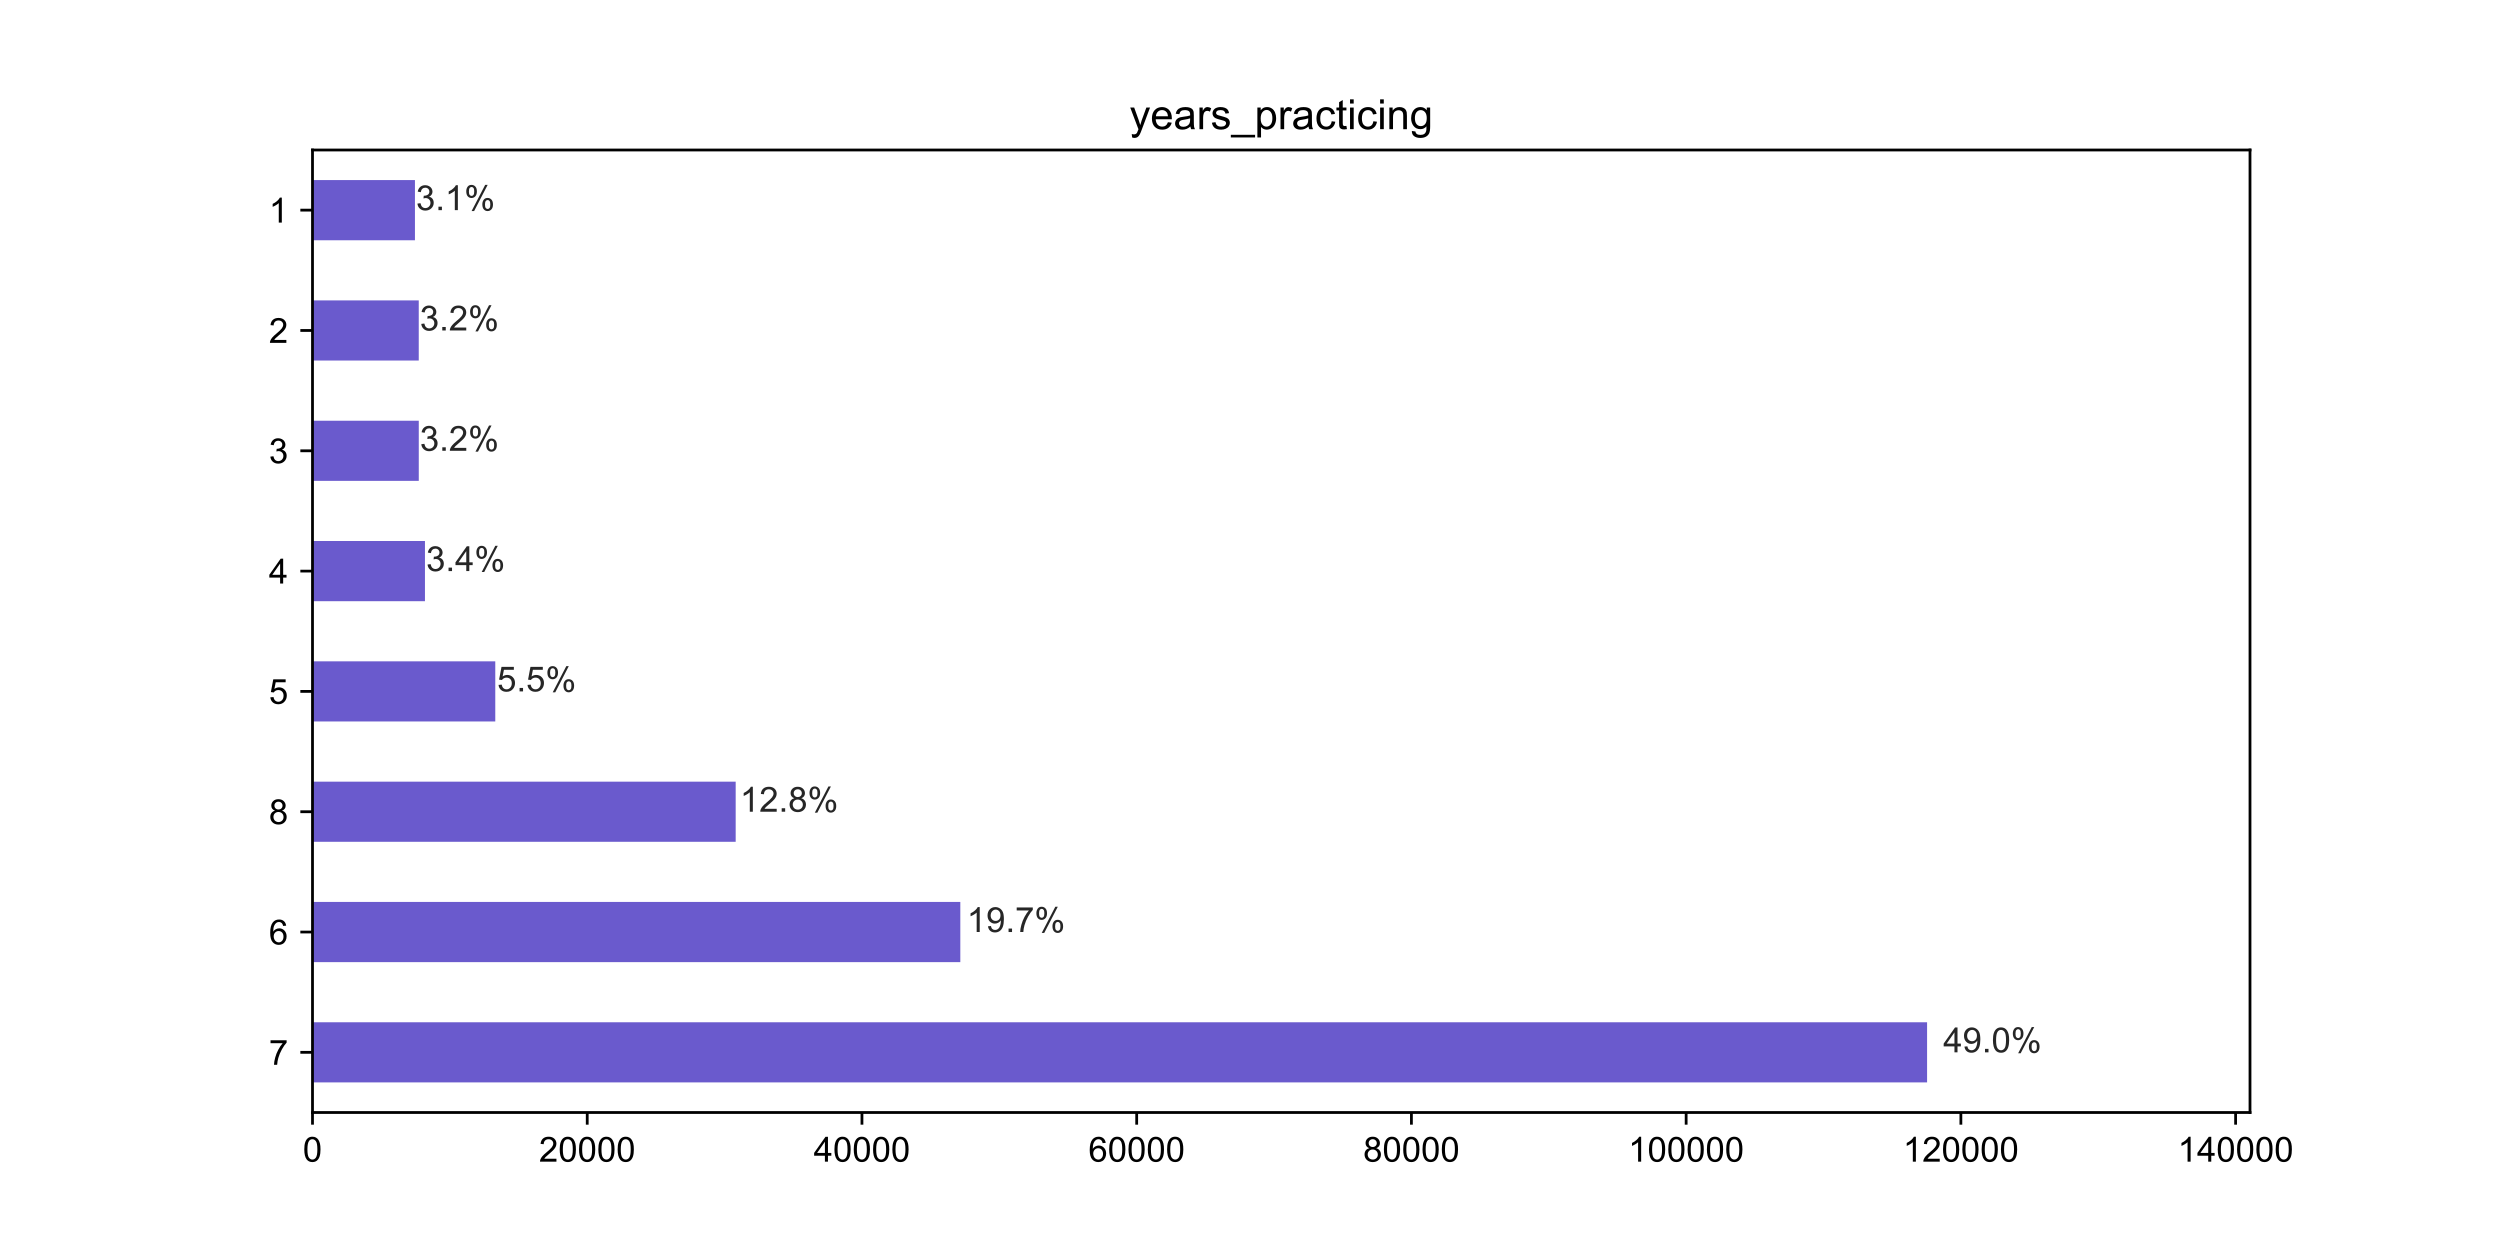
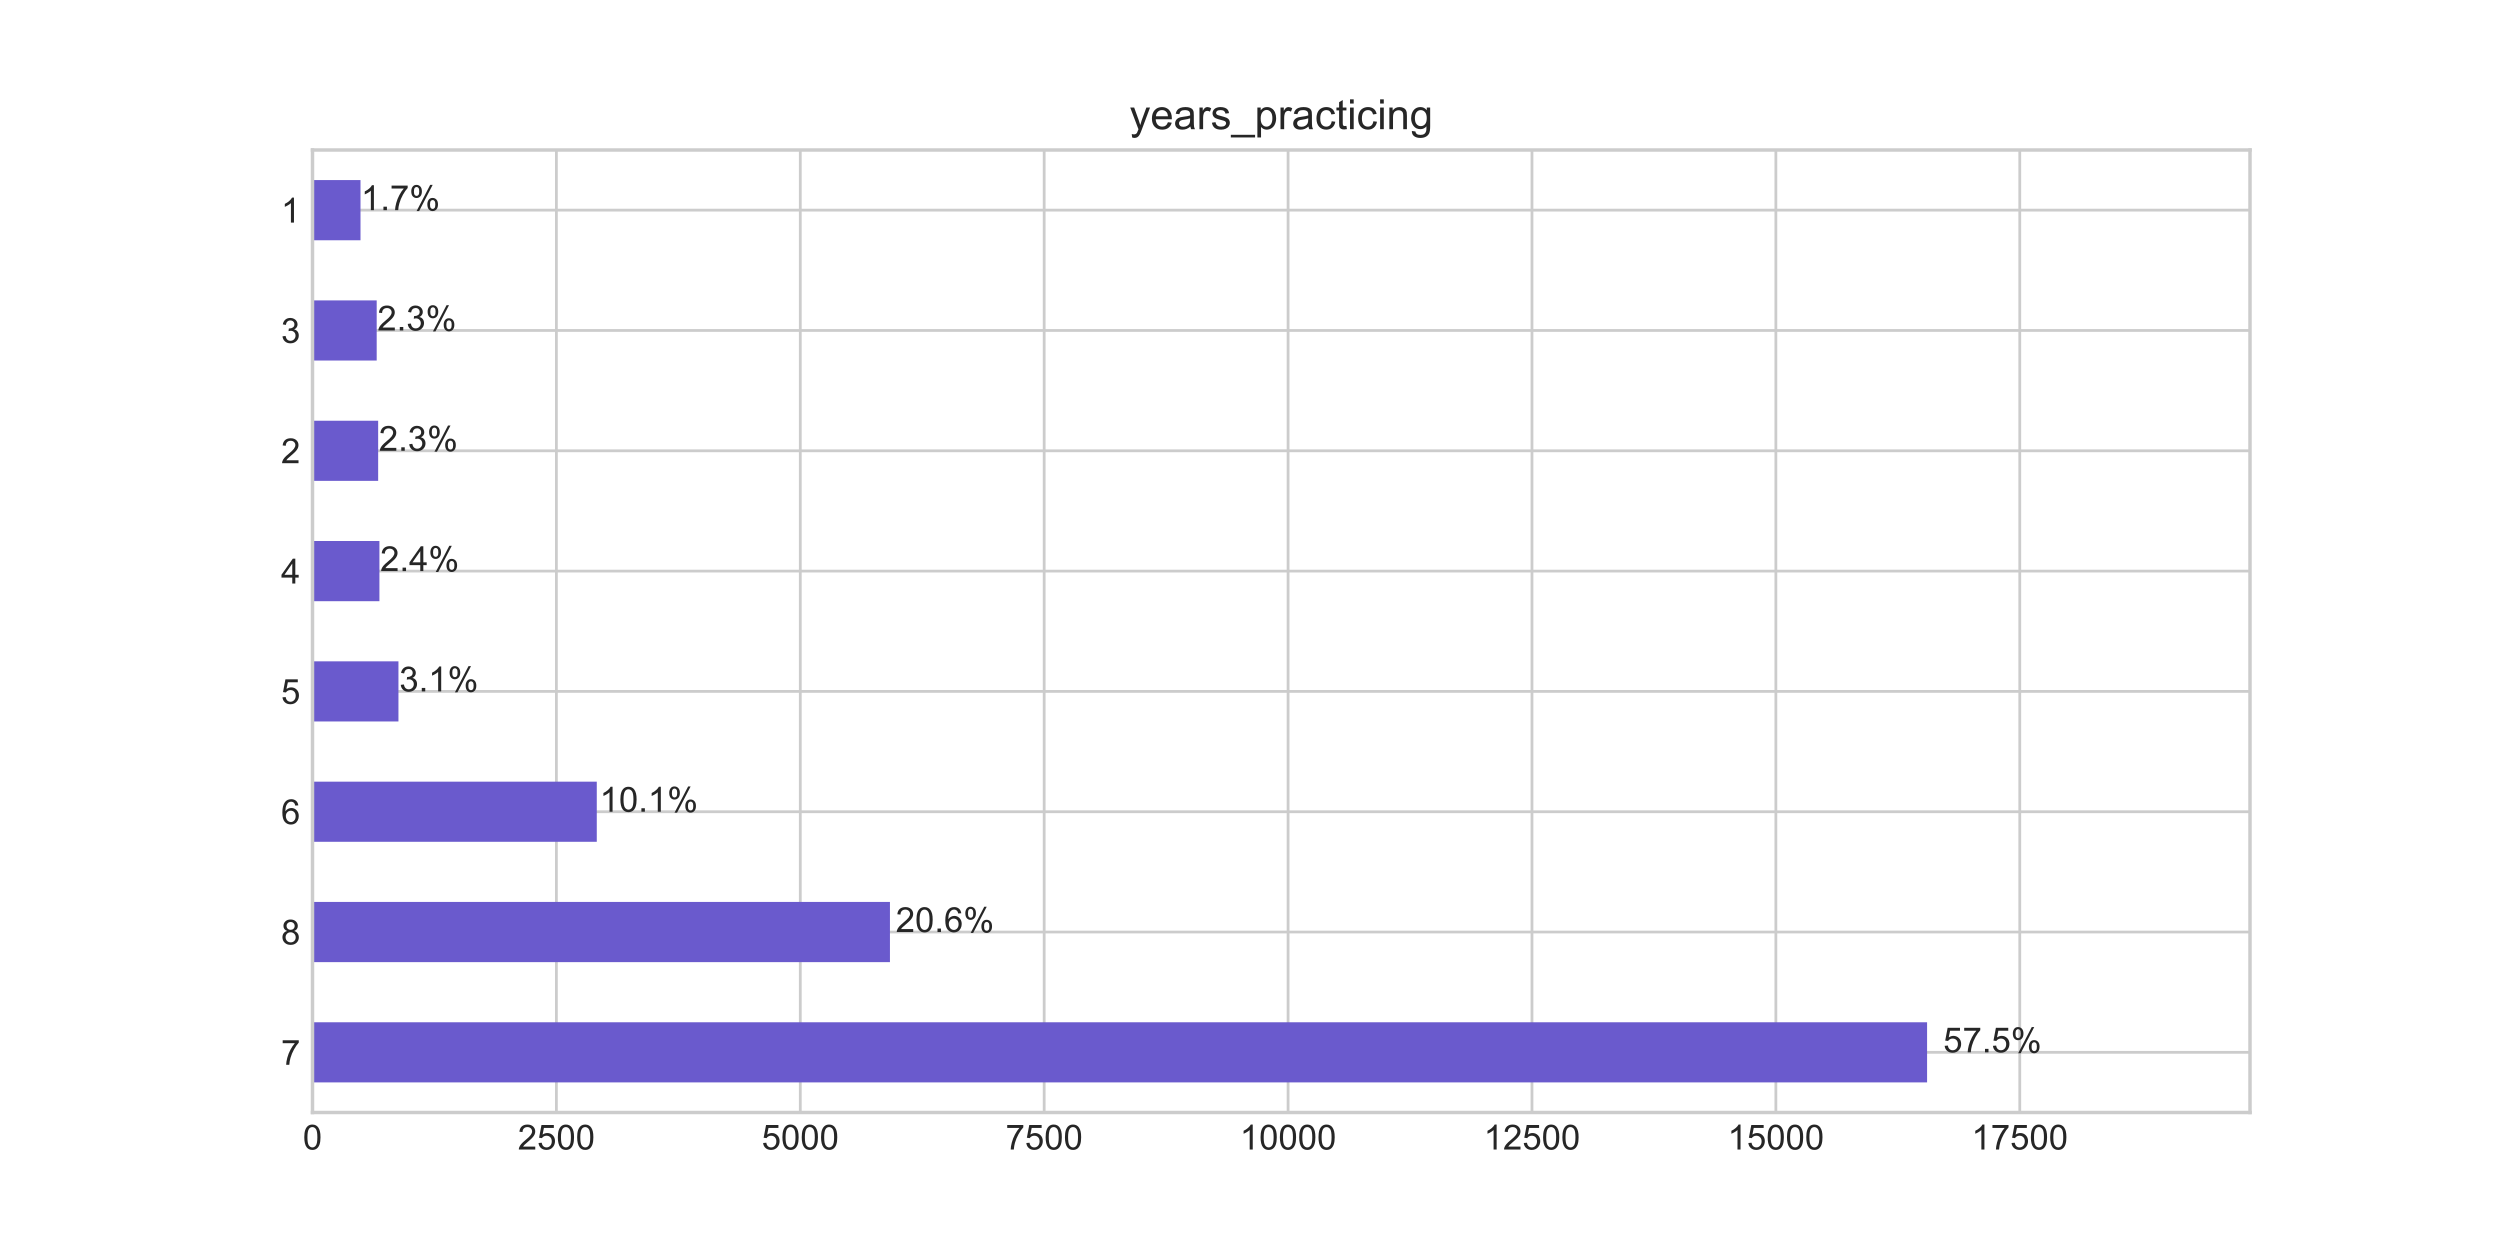
<svg xmlns="http://www.w3.org/2000/svg" xmlns:xlink="http://www.w3.org/1999/xlink" height="360pt" version="1.1" viewBox="0 0 720 360" width="720pt">
  <defs>
    <style type="text/css">
- *{stroke-linecap:butt;stroke-linejoin:round;}
+ *{stroke-linecap:butt;stroke-linejoin:round;white-space:pre;}
  </style>
  </defs>
  <g id="figure_1">
    <g id="patch_1">
      <path d="M 0 360  L 720 360  L 720 0  L 0 0  z " style="fill:#ffffff;" />
    </g>
    <g id="axes_1">
      <g id="patch_2">
        <path d="M 90 320.4  L 648 320.4  L 648 43.2  L 90 43.2  z " style="fill:#ffffff;" />
      </g>
-       <g id="patch_3">
-         <path clip-path="url(#p63079d15e0)" d="M 90 311.738  L 555 311.738  L 555 294.413  L 90 294.413  z " style="fill:#6a5acd;" />
-       </g>
-       <g id="patch_4">
-         <path clip-path="url(#p63079d15e0)" d="M 90 277.087  L 276.57 277.087  L 276.57 259.762  L 90 259.762  z " style="fill:#6a5acd;" />
-       </g>
-       <g id="patch_5">
-         <path clip-path="url(#p63079d15e0)" d="M 90 242.438  L 211.876 242.438  L 211.876 225.113  L 90 225.113  z " style="fill:#6a5acd;" />
-       </g>
-       <g id="patch_6">
-         <path clip-path="url(#p63079d15e0)" d="M 90 207.787  L 142.64 207.787  L 142.64 190.463  L 90 190.463  z " style="fill:#6a5acd;" />
-       </g>
-       <g id="patch_7">
-         <path clip-path="url(#p63079d15e0)" d="M 90 173.137  L 122.389 173.137  L 122.389 155.812  L 90 155.812  z " style="fill:#6a5acd;" />
-       </g>
-       <g id="patch_8">
-         <path clip-path="url(#p63079d15e0)" d="M 90 138.488  L 120.608 138.488  L 120.608 121.162  L 90 121.162  z " style="fill:#6a5acd;" />
-       </g>
-       <g id="patch_9">
-         <path clip-path="url(#p63079d15e0)" d="M 90 103.838  L 120.6 103.838  L 120.6 86.513  L 90 86.513  z " style="fill:#6a5acd;" />
-       </g>
-       <g id="patch_10">
-         <path clip-path="url(#p63079d15e0)" d="M 90 69.188  L 119.505 69.188  L 119.505 51.862  L 90 51.862  z " style="fill:#6a5acd;" />
-       </g>
      <g id="matplotlib.axis_1">
        <g id="xtick_1">
          <g id="line2d_1">
-             <defs>
-               <path d="M 0 0  L 0 3.5  " id="m024ef5f70c" style="stroke:#000000;stroke-width:0.8;" />
-             </defs>
-             <g>
-               <use style="stroke:#000000;stroke-width:0.8;" x="90" xlink:href="#m024ef5f70c" y="320.4" />
-             </g>
-           </g>
+             <path clip-path="url(#pb4fe0cba98)" d="M 90 320.4  L 90 43.2  " style="fill:none;stroke:#cccccc;stroke-linecap:round;stroke-width:0.8;" />
+           </g>
+           <g id="line2d_2" />
          <g id="text_1">
            <defs>
              <path d="M 4.156 35.297  Q 4.156 48 6.766 55.734  Q 9.375 63.484 14.516 67.672  Q 19.672 71.875 27.484 71.875  Q 33.25 71.875 37.594 69.547  Q 41.938 67.234 44.766 62.859  Q 47.609 58.5 49.219 52.219  Q 50.828 45.953 50.828 35.297  Q 50.828 22.703 48.234 14.969  Q 45.656 7.234 40.5 3  Q 35.359 -1.219 27.484 -1.219  Q 17.141 -1.219 11.234 6.203  Q 4.156 15.141 4.156 35.297  z M 13.188 35.297  Q 13.188 17.672 17.312 11.828  Q 21.438 6 27.484 6  Q 33.547 6 37.672 11.859  Q 41.797 17.719 41.797 35.297  Q 41.797 52.984 37.672 58.781  Q 33.547 64.594 27.391 64.594  Q 21.344 64.594 17.719 59.469  Q 13.188 52.938 13.188 35.297  z " id="ArialMT-48" />
            </defs>
-             <g transform="translate(87.21953 334.5578)scale(0.1 -0.1)">
+             <g style="fill:#262626;" transform="translate(87.21953 331.0578)scale(0.1 -0.1)">
              <use xlink:href="#ArialMT-48" />
            </g>
          </g>
        </g>
        <g id="xtick_2">
-           <g id="line2d_2">
-             <g>
-               <use style="stroke:#000000;stroke-width:0.8;" x="169.122" xlink:href="#m024ef5f70c" y="320.4" />
-             </g>
-           </g>
+           <g id="line2d_3">
+             <path clip-path="url(#pb4fe0cba98)" d="M 160.242 320.4  L 160.242 43.2  " style="fill:none;stroke:#cccccc;stroke-linecap:round;stroke-width:0.8;" />
+           </g>
+           <g id="line2d_4" />
          <g id="text_2">
            <defs>
              <path d="M 50.344 8.453  L 50.344 0  L 3.031 0  Q 2.938 3.172 4.047 6.109  Q 5.859 10.938 9.828 15.625  Q 13.812 20.312 21.344 26.469  Q 33.016 36.031 37.109 41.625  Q 41.219 47.219 41.219 52.203  Q 41.219 57.422 37.469 61  Q 33.734 64.594 27.734 64.594  Q 21.391 64.594 17.578 60.781  Q 13.766 56.984 13.719 50.25  L 4.688 51.172  Q 5.609 61.281 11.656 66.578  Q 17.719 71.875 27.938 71.875  Q 38.234 71.875 44.234 66.156  Q 50.25 60.453 50.25 52  Q 50.25 47.703 48.484 43.547  Q 46.734 39.406 42.656 34.812  Q 38.578 30.219 29.109 22.219  Q 21.188 15.578 18.938 13.203  Q 16.703 10.844 15.234 8.453  z " id="ArialMT-50" />
-             </defs>
-             <g transform="translate(155.2197 334.5578)scale(0.1 -0.1)">
+               <path d="M 4.156 18.75  L 13.375 19.531  Q 14.406 12.797 18.141 9.391  Q 21.875 6 27.156 6  Q 33.5 6 37.891 10.781  Q 42.281 15.578 42.281 23.484  Q 42.281 31 38.062 35.344  Q 33.844 39.703 27 39.703  Q 22.75 39.703 19.328 37.766  Q 15.922 35.844 13.969 32.766  L 5.719 33.844  L 12.641 70.609  L 48.25 70.609  L 48.25 62.203  L 19.672 62.203  L 15.828 42.969  Q 22.266 47.469 29.344 47.469  Q 38.719 47.469 45.156 40.969  Q 51.609 34.469 51.609 24.266  Q 51.609 14.547 45.953 7.469  Q 39.062 -1.219 27.156 -1.219  Q 17.391 -1.219 11.203 4.25  Q 5.031 9.719 4.156 18.75  z " id="ArialMT-53" />
+             </defs>
+             <g style="fill:#262626;" transform="translate(149.1198 331.0578)scale(0.1 -0.1)">
              <use xlink:href="#ArialMT-50" />
+               <use x="55.615" xlink:href="#ArialMT-53" />
+               <use x="111.23" xlink:href="#ArialMT-48" />
+               <use x="166.846" xlink:href="#ArialMT-48" />
+             </g>
+           </g>
+         </g>
+         <g id="xtick_3">
+           <g id="line2d_5">
+             <path clip-path="url(#pb4fe0cba98)" d="M 230.483 320.4  L 230.483 43.2  " style="fill:none;stroke:#cccccc;stroke-linecap:round;stroke-width:0.8;" />
+           </g>
+           <g id="line2d_6" />
+           <g id="text_3">
+             <g style="fill:#262626;" transform="translate(219.3615 331.0578)scale(0.1 -0.1)">
+               <use xlink:href="#ArialMT-53" />
              <use x="55.615" xlink:href="#ArialMT-48" />
              <use x="111.23" xlink:href="#ArialMT-48" />
              <use x="166.846" xlink:href="#ArialMT-48" />
+             </g>
+           </g>
+         </g>
+         <g id="xtick_4">
+           <g id="line2d_7">
+             <path clip-path="url(#pb4fe0cba98)" d="M 300.725 320.4  L 300.725 43.2  " style="fill:none;stroke:#cccccc;stroke-linecap:round;stroke-width:0.8;" />
+           </g>
+           <g id="line2d_8" />
+           <g id="text_4">
+             <defs>
+               <path d="M 4.734 62.203  L 4.734 70.656  L 51.078 70.656  L 51.078 63.812  Q 44.234 56.547 37.516 44.484  Q 30.812 32.422 27.156 19.672  Q 24.516 10.688 23.781 0  L 14.75 0  Q 14.891 8.453 18.062 20.406  Q 21.234 32.375 27.172 43.484  Q 33.109 54.594 39.797 62.203  z " id="ArialMT-55" />
+             </defs>
+             <g style="fill:#262626;" transform="translate(289.6032 331.0578)scale(0.1 -0.1)">
+               <use xlink:href="#ArialMT-55" />
+               <use x="55.615" xlink:href="#ArialMT-53" />
+               <use x="111.23" xlink:href="#ArialMT-48" />
+               <use x="166.846" xlink:href="#ArialMT-48" />
+             </g>
+           </g>
+         </g>
+         <g id="xtick_5">
+           <g id="line2d_9">
+             <path clip-path="url(#pb4fe0cba98)" d="M 370.967 320.4  L 370.967 43.2  " style="fill:none;stroke:#cccccc;stroke-linecap:round;stroke-width:0.8;" />
+           </g>
+           <g id="line2d_10" />
+           <g id="text_5">
+             <defs>
+               <path d="M 37.25 0  L 28.469 0  L 28.469 56  Q 25.297 52.984 20.141 49.953  Q 14.984 46.922 10.891 45.406  L 10.891 53.906  Q 18.266 57.375 23.781 62.297  Q 29.297 67.234 31.594 71.875  L 37.25 71.875  z " id="ArialMT-49" />
+             </defs>
+             <g style="fill:#262626;" transform="translate(357.0644 331.0578)scale(0.1 -0.1)">
+               <use xlink:href="#ArialMT-49" />
+               <use x="55.615" xlink:href="#ArialMT-48" />
+               <use x="111.23" xlink:href="#ArialMT-48" />
+               <use x="166.846" xlink:href="#ArialMT-48" />
              <use x="222.461" xlink:href="#ArialMT-48" />
            </g>
          </g>
        </g>
-         <g id="xtick_3">
-           <g id="line2d_3">
-             <g>
-               <use style="stroke:#000000;stroke-width:0.8;" x="248.244" xlink:href="#m024ef5f70c" y="320.4" />
-             </g>
-           </g>
-           <g id="text_3">
-             <defs>
-               <path d="M 32.328 0  L 32.328 17.141  L 1.266 17.141  L 1.266 25.203  L 33.938 71.578  L 41.109 71.578  L 41.109 25.203  L 50.781 25.203  L 50.781 17.141  L 41.109 17.141  L 41.109 0  z M 32.328 25.203  L 32.328 57.469  L 9.906 25.203  z " id="ArialMT-52" />
-             </defs>
-             <g transform="translate(234.3417 334.5578)scale(0.1 -0.1)">
-               <use xlink:href="#ArialMT-52" />
-               <use x="55.615" xlink:href="#ArialMT-48" />
-               <use x="111.23" xlink:href="#ArialMT-48" />
+         <g id="xtick_6">
+           <g id="line2d_11">
+             <path clip-path="url(#pb4fe0cba98)" d="M 441.208 320.4  L 441.208 43.2  " style="fill:none;stroke:#cccccc;stroke-linecap:round;stroke-width:0.8;" />
+           </g>
+           <g id="line2d_12" />
+           <g id="text_6">
+             <g style="fill:#262626;" transform="translate(427.3061 331.0578)scale(0.1 -0.1)">
+               <use xlink:href="#ArialMT-49" />
+               <use x="55.615" xlink:href="#ArialMT-50" />
+               <use x="111.23" xlink:href="#ArialMT-53" />
              <use x="166.846" xlink:href="#ArialMT-48" />
              <use x="222.461" xlink:href="#ArialMT-48" />
            </g>
          </g>
        </g>
-         <g id="xtick_4">
-           <g id="line2d_4">
-             <g>
-               <use style="stroke:#000000;stroke-width:0.8;" x="327.366" xlink:href="#m024ef5f70c" y="320.4" />
-             </g>
-           </g>
-           <g id="text_4">
-             <defs>
-               <path d="M 49.75 54.047  L 41.016 53.375  Q 39.844 58.547 37.703 60.891  Q 34.125 64.656 28.906 64.656  Q 24.703 64.656 21.531 62.312  Q 17.391 59.281 14.984 53.469  Q 12.594 47.656 12.5 36.922  Q 15.672 41.75 20.266 44.094  Q 24.859 46.438 29.891 46.438  Q 38.672 46.438 44.844 39.969  Q 51.031 33.5 51.031 23.25  Q 51.031 16.5 48.125 10.719  Q 45.219 4.938 40.141 1.859  Q 35.062 -1.219 28.609 -1.219  Q 17.625 -1.219 10.688 6.859  Q 3.766 14.938 3.766 33.5  Q 3.766 54.25 11.422 63.672  Q 18.109 71.875 29.438 71.875  Q 37.891 71.875 43.281 67.141  Q 48.688 62.406 49.75 54.047  z M 13.875 23.188  Q 13.875 18.656 15.797 14.5  Q 17.719 10.359 21.188 8.172  Q 24.656 6 28.469 6  Q 34.031 6 38.031 10.484  Q 42.047 14.984 42.047 22.703  Q 42.047 30.125 38.078 34.391  Q 34.125 38.672 28.125 38.672  Q 22.172 38.672 18.016 34.391  Q 13.875 30.125 13.875 23.188  z " id="ArialMT-54" />
-             </defs>
-             <g transform="translate(313.4637 334.5578)scale(0.1 -0.1)">
-               <use xlink:href="#ArialMT-54" />
-               <use x="55.615" xlink:href="#ArialMT-48" />
+         <g id="xtick_7">
+           <g id="line2d_13">
+             <path clip-path="url(#pb4fe0cba98)" d="M 511.45 320.4  L 511.45 43.2  " style="fill:none;stroke:#cccccc;stroke-linecap:round;stroke-width:0.8;" />
+           </g>
+           <g id="line2d_14" />
+           <g id="text_7">
+             <g style="fill:#262626;" transform="translate(497.5478 331.0578)scale(0.1 -0.1)">
+               <use xlink:href="#ArialMT-49" />
+               <use x="55.615" xlink:href="#ArialMT-53" />
              <use x="111.23" xlink:href="#ArialMT-48" />
              <use x="166.846" xlink:href="#ArialMT-48" />
              <use x="222.461" xlink:href="#ArialMT-48" />
            </g>
          </g>
        </g>
-         <g id="xtick_5">
-           <g id="line2d_5">
-             <g>
-               <use style="stroke:#000000;stroke-width:0.8;" x="406.488" xlink:href="#m024ef5f70c" y="320.4" />
-             </g>
-           </g>
-           <g id="text_5">
-             <defs>
-               <path d="M 17.672 38.812  Q 12.203 40.828 9.562 44.531  Q 6.938 48.25 6.938 53.422  Q 6.938 61.234 12.547 66.547  Q 18.172 71.875 27.484 71.875  Q 36.859 71.875 42.578 66.422  Q 48.297 60.984 48.297 53.172  Q 48.297 48.188 45.672 44.5  Q 43.062 40.828 37.75 38.812  Q 44.344 36.672 47.781 31.875  Q 51.219 27.094 51.219 20.453  Q 51.219 11.281 44.719 5.031  Q 38.234 -1.219 27.641 -1.219  Q 17.047 -1.219 10.547 5.047  Q 4.047 11.328 4.047 20.703  Q 4.047 27.688 7.594 32.391  Q 11.141 37.109 17.672 38.812  z M 15.922 53.719  Q 15.922 48.641 19.188 45.406  Q 22.469 42.188 27.688 42.188  Q 32.766 42.188 36.016 45.375  Q 39.266 48.578 39.266 53.219  Q 39.266 58.062 35.906 61.359  Q 32.562 64.656 27.594 64.656  Q 22.562 64.656 19.234 61.422  Q 15.922 58.203 15.922 53.719  z M 13.094 20.656  Q 13.094 16.891 14.875 13.375  Q 16.656 9.859 20.172 7.922  Q 23.688 6 27.734 6  Q 34.031 6 38.125 10.047  Q 42.234 14.109 42.234 20.359  Q 42.234 26.703 38.016 30.859  Q 33.797 35.016 27.438 35.016  Q 21.234 35.016 17.156 30.906  Q 13.094 26.812 13.094 20.656  z " id="ArialMT-56" />
-             </defs>
-             <g transform="translate(392.5857 334.5578)scale(0.1 -0.1)">
-               <use xlink:href="#ArialMT-56" />
-               <use x="55.615" xlink:href="#ArialMT-48" />
-               <use x="111.23" xlink:href="#ArialMT-48" />
+         <g id="xtick_8">
+           <g id="line2d_15">
+             <path clip-path="url(#pb4fe0cba98)" d="M 581.692 320.4  L 581.692 43.2  " style="fill:none;stroke:#cccccc;stroke-linecap:round;stroke-width:0.8;" />
+           </g>
+           <g id="line2d_16" />
+           <g id="text_8">
+             <g style="fill:#262626;" transform="translate(567.7895 331.0578)scale(0.1 -0.1)">
+               <use xlink:href="#ArialMT-49" />
+               <use x="55.615" xlink:href="#ArialMT-55" />
+               <use x="111.23" xlink:href="#ArialMT-53" />
              <use x="166.846" xlink:href="#ArialMT-48" />
              <use x="222.461" xlink:href="#ArialMT-48" />
-             </g>
-           </g>
-         </g>
-         <g id="xtick_6">
-           <g id="line2d_6">
-             <g>
-               <use style="stroke:#000000;stroke-width:0.8;" x="485.61" xlink:href="#m024ef5f70c" y="320.4" />
-             </g>
-           </g>
-           <g id="text_6">
-             <defs>
-               <path d="M 37.25 0  L 28.469 0  L 28.469 56  Q 25.297 52.984 20.141 49.953  Q 14.984 46.922 10.891 45.406  L 10.891 53.906  Q 18.266 57.375 23.781 62.297  Q 29.297 67.234 31.594 71.875  L 37.25 71.875  z " id="ArialMT-49" />
-             </defs>
-             <g transform="translate(468.9272 334.5578)scale(0.1 -0.1)">
-               <use xlink:href="#ArialMT-49" />
-               <use x="55.615" xlink:href="#ArialMT-48" />
-               <use x="111.23" xlink:href="#ArialMT-48" />
-               <use x="166.846" xlink:href="#ArialMT-48" />
-               <use x="222.461" xlink:href="#ArialMT-48" />
-               <use x="278.076" xlink:href="#ArialMT-48" />
-             </g>
-           </g>
-         </g>
-         <g id="xtick_7">
-           <g id="line2d_7">
-             <g>
-               <use style="stroke:#000000;stroke-width:0.8;" x="564.732" xlink:href="#m024ef5f70c" y="320.4" />
-             </g>
-           </g>
-           <g id="text_7">
-             <g transform="translate(548.0492 334.5578)scale(0.1 -0.1)">
-               <use xlink:href="#ArialMT-49" />
-               <use x="55.615" xlink:href="#ArialMT-50" />
-               <use x="111.23" xlink:href="#ArialMT-48" />
-               <use x="166.846" xlink:href="#ArialMT-48" />
-               <use x="222.461" xlink:href="#ArialMT-48" />
-               <use x="278.076" xlink:href="#ArialMT-48" />
-             </g>
-           </g>
-         </g>
-         <g id="xtick_8">
-           <g id="line2d_8">
-             <g>
-               <use style="stroke:#000000;stroke-width:0.8;" x="643.854" xlink:href="#m024ef5f70c" y="320.4" />
-             </g>
-           </g>
-           <g id="text_8">
-             <g transform="translate(627.1712 334.5578)scale(0.1 -0.1)">
-               <use xlink:href="#ArialMT-49" />
-               <use x="55.615" xlink:href="#ArialMT-52" />
-               <use x="111.23" xlink:href="#ArialMT-48" />
-               <use x="166.846" xlink:href="#ArialMT-48" />
-               <use x="222.461" xlink:href="#ArialMT-48" />
-               <use x="278.076" xlink:href="#ArialMT-48" />
            </g>
          </g>
        </g>
      </g>
      <g id="matplotlib.axis_2">
        <g id="ytick_1">
-           <g id="line2d_9">
-             <defs>
-               <path d="M 0 0  L -3.5 0  " id="m102c41d0b2" style="stroke:#000000;stroke-width:0.8;" />
-             </defs>
-             <g>
-               <use style="stroke:#000000;stroke-width:0.8;" x="90" xlink:href="#m102c41d0b2" y="303.075" />
-             </g>
-           </g>
+           <g id="line2d_17">
+             <path clip-path="url(#pb4fe0cba98)" d="M 90 303.075  L 648 303.075  " style="fill:none;stroke:#cccccc;stroke-linecap:round;stroke-width:0.8;" />
+           </g>
+           <g id="line2d_18" />
          <g id="text_9">
-             <defs>
-               <path d="M 4.734 62.203  L 4.734 70.656  L 51.078 70.656  L 51.078 63.812  Q 44.234 56.547 37.516 44.484  Q 30.812 32.422 27.156 19.672  Q 24.516 10.688 23.781 0  L 14.75 0  Q 14.891 8.453 18.062 20.406  Q 21.234 32.375 27.172 43.484  Q 33.109 54.594 39.797 62.203  z " id="ArialMT-55" />
-             </defs>
-             <g transform="translate(77.43906 306.6539)scale(0.1 -0.1)">
+             <g style="fill:#262626;" transform="translate(80.93906 306.6539)scale(0.1 -0.1)">
              <use xlink:href="#ArialMT-55" />
            </g>
          </g>
        </g>
        <g id="ytick_2">
-           <g id="line2d_10">
-             <g>
-               <use style="stroke:#000000;stroke-width:0.8;" x="90" xlink:href="#m102c41d0b2" y="268.425" />
-             </g>
-           </g>
+           <g id="line2d_19">
+             <path clip-path="url(#pb4fe0cba98)" d="M 90 268.425  L 648 268.425  " style="fill:none;stroke:#cccccc;stroke-linecap:round;stroke-width:0.8;" />
+           </g>
+           <g id="line2d_20" />
          <g id="text_10">
-             <g transform="translate(77.43906 272.0039)scale(0.1 -0.1)">
+             <defs>
+               <path d="M 17.672 38.812  Q 12.203 40.828 9.562 44.531  Q 6.938 48.25 6.938 53.422  Q 6.938 61.234 12.547 66.547  Q 18.172 71.875 27.484 71.875  Q 36.859 71.875 42.578 66.422  Q 48.297 60.984 48.297 53.172  Q 48.297 48.188 45.672 44.5  Q 43.062 40.828 37.75 38.812  Q 44.344 36.672 47.781 31.875  Q 51.219 27.094 51.219 20.453  Q 51.219 11.281 44.719 5.031  Q 38.234 -1.219 27.641 -1.219  Q 17.047 -1.219 10.547 5.047  Q 4.047 11.328 4.047 20.703  Q 4.047 27.688 7.594 32.391  Q 11.141 37.109 17.672 38.812  z M 15.922 53.719  Q 15.922 48.641 19.188 45.406  Q 22.469 42.188 27.688 42.188  Q 32.766 42.188 36.016 45.375  Q 39.266 48.578 39.266 53.219  Q 39.266 58.062 35.906 61.359  Q 32.562 64.656 27.594 64.656  Q 22.562 64.656 19.234 61.422  Q 15.922 58.203 15.922 53.719  z M 13.094 20.656  Q 13.094 16.891 14.875 13.375  Q 16.656 9.859 20.172 7.922  Q 23.688 6 27.734 6  Q 34.031 6 38.125 10.047  Q 42.234 14.109 42.234 20.359  Q 42.234 26.703 38.016 30.859  Q 33.797 35.016 27.438 35.016  Q 21.234 35.016 17.156 30.906  Q 13.094 26.812 13.094 20.656  z " id="ArialMT-56" />
+             </defs>
+             <g style="fill:#262626;" transform="translate(80.93906 272.0039)scale(0.1 -0.1)">
+               <use xlink:href="#ArialMT-56" />
+             </g>
+           </g>
+         </g>
+         <g id="ytick_3">
+           <g id="line2d_21">
+             <path clip-path="url(#pb4fe0cba98)" d="M 90 233.775  L 648 233.775  " style="fill:none;stroke:#cccccc;stroke-linecap:round;stroke-width:0.8;" />
+           </g>
+           <g id="line2d_22" />
+           <g id="text_11">
+             <defs>
+               <path d="M 49.75 54.047  L 41.016 53.375  Q 39.844 58.547 37.703 60.891  Q 34.125 64.656 28.906 64.656  Q 24.703 64.656 21.531 62.312  Q 17.391 59.281 14.984 53.469  Q 12.594 47.656 12.5 36.922  Q 15.672 41.75 20.266 44.094  Q 24.859 46.438 29.891 46.438  Q 38.672 46.438 44.844 39.969  Q 51.031 33.5 51.031 23.25  Q 51.031 16.5 48.125 10.719  Q 45.219 4.938 40.141 1.859  Q 35.062 -1.219 28.609 -1.219  Q 17.625 -1.219 10.688 6.859  Q 3.766 14.938 3.766 33.5  Q 3.766 54.25 11.422 63.672  Q 18.109 71.875 29.438 71.875  Q 37.891 71.875 43.281 67.141  Q 48.688 62.406 49.75 54.047  z M 13.875 23.188  Q 13.875 18.656 15.797 14.5  Q 17.719 10.359 21.188 8.172  Q 24.656 6 28.469 6  Q 34.031 6 38.031 10.484  Q 42.047 14.984 42.047 22.703  Q 42.047 30.125 38.078 34.391  Q 34.125 38.672 28.125 38.672  Q 22.172 38.672 18.016 34.391  Q 13.875 30.125 13.875 23.188  z " id="ArialMT-54" />
+             </defs>
+             <g style="fill:#262626;" transform="translate(80.93906 237.3539)scale(0.1 -0.1)">
              <use xlink:href="#ArialMT-54" />
            </g>
          </g>
        </g>
-         <g id="ytick_3">
-           <g id="line2d_11">
-             <g>
-               <use style="stroke:#000000;stroke-width:0.8;" x="90" xlink:href="#m102c41d0b2" y="233.775" />
-             </g>
-           </g>
-           <g id="text_11">
-             <g transform="translate(77.43906 237.3539)scale(0.1 -0.1)">
-               <use xlink:href="#ArialMT-56" />
-             </g>
-           </g>
-         </g>
        <g id="ytick_4">
-           <g id="line2d_12">
-             <g>
-               <use style="stroke:#000000;stroke-width:0.8;" x="90" xlink:href="#m102c41d0b2" y="199.125" />
-             </g>
-           </g>
+           <g id="line2d_23">
+             <path clip-path="url(#pb4fe0cba98)" d="M 90 199.125  L 648 199.125  " style="fill:none;stroke:#cccccc;stroke-linecap:round;stroke-width:0.8;" />
+           </g>
+           <g id="line2d_24" />
          <g id="text_12">
-             <defs>
-               <path d="M 4.156 18.75  L 13.375 19.531  Q 14.406 12.797 18.141 9.391  Q 21.875 6 27.156 6  Q 33.5 6 37.891 10.781  Q 42.281 15.578 42.281 23.484  Q 42.281 31 38.062 35.344  Q 33.844 39.703 27 39.703  Q 22.75 39.703 19.328 37.766  Q 15.922 35.844 13.969 32.766  L 5.719 33.844  L 12.641 70.609  L 48.25 70.609  L 48.25 62.203  L 19.672 62.203  L 15.828 42.969  Q 22.266 47.469 29.344 47.469  Q 38.719 47.469 45.156 40.969  Q 51.609 34.469 51.609 24.266  Q 51.609 14.547 45.953 7.469  Q 39.062 -1.219 27.156 -1.219  Q 17.391 -1.219 11.203 4.25  Q 5.031 9.719 4.156 18.75  z " id="ArialMT-53" />
-             </defs>
-             <g transform="translate(77.43906 202.7039)scale(0.1 -0.1)">
+             <g style="fill:#262626;" transform="translate(80.93906 202.7039)scale(0.1 -0.1)">
              <use xlink:href="#ArialMT-53" />
            </g>
          </g>
        </g>
        <g id="ytick_5">
-           <g id="line2d_13">
-             <g>
-               <use style="stroke:#000000;stroke-width:0.8;" x="90" xlink:href="#m102c41d0b2" y="164.475" />
-             </g>
-           </g>
+           <g id="line2d_25">
+             <path clip-path="url(#pb4fe0cba98)" d="M 90 164.475  L 648 164.475  " style="fill:none;stroke:#cccccc;stroke-linecap:round;stroke-width:0.8;" />
+           </g>
+           <g id="line2d_26" />
          <g id="text_13">
-             <g transform="translate(77.43906 168.0539)scale(0.1 -0.1)">
+             <defs>
+               <path d="M 32.328 0  L 32.328 17.141  L 1.266 17.141  L 1.266 25.203  L 33.938 71.578  L 41.109 71.578  L 41.109 25.203  L 50.781 25.203  L 50.781 17.141  L 41.109 17.141  L 41.109 0  z M 32.328 25.203  L 32.328 57.469  L 9.906 25.203  z " id="ArialMT-52" />
+             </defs>
+             <g style="fill:#262626;" transform="translate(80.93906 168.0539)scale(0.1 -0.1)">
              <use xlink:href="#ArialMT-52" />
            </g>
          </g>
        </g>
        <g id="ytick_6">
-           <g id="line2d_14">
-             <g>
-               <use style="stroke:#000000;stroke-width:0.8;" x="90" xlink:href="#m102c41d0b2" y="129.825" />
-             </g>
-           </g>
+           <g id="line2d_27">
+             <path clip-path="url(#pb4fe0cba98)" d="M 90 129.825  L 648 129.825  " style="fill:none;stroke:#cccccc;stroke-linecap:round;stroke-width:0.8;" />
+           </g>
+           <g id="line2d_28" />
          <g id="text_14">
+             <g style="fill:#262626;" transform="translate(80.93906 133.4039)scale(0.1 -0.1)">
+               <use xlink:href="#ArialMT-50" />
+             </g>
+           </g>
+         </g>
+         <g id="ytick_7">
+           <g id="line2d_29">
+             <path clip-path="url(#pb4fe0cba98)" d="M 90 95.175  L 648 95.175  " style="fill:none;stroke:#cccccc;stroke-linecap:round;stroke-width:0.8;" />
+           </g>
+           <g id="line2d_30" />
+           <g id="text_15">
            <defs>
              <path d="M 4.203 18.891  L 12.984 20.062  Q 14.5 12.594 18.141 9.297  Q 21.781 6 27 6  Q 33.203 6 37.469 10.297  Q 41.75 14.594 41.75 20.953  Q 41.75 27 37.797 30.922  Q 33.844 34.859 27.734 34.859  Q 25.25 34.859 21.531 33.891  L 22.516 41.609  Q 23.391 41.5 23.922 41.5  Q 29.547 41.5 34.031 44.422  Q 38.531 47.359 38.531 53.469  Q 38.531 58.297 35.25 61.469  Q 31.984 64.656 26.812 64.656  Q 21.688 64.656 18.266 61.422  Q 14.844 58.203 13.875 51.766  L 5.078 53.328  Q 6.688 62.156 12.391 67.016  Q 18.109 71.875 26.609 71.875  Q 32.469 71.875 37.391 69.359  Q 42.328 66.844 44.938 62.5  Q 47.562 58.156 47.562 53.266  Q 47.562 48.641 45.062 44.828  Q 42.578 41.016 37.703 38.766  Q 44.047 37.312 47.562 32.688  Q 51.078 28.078 51.078 21.141  Q 51.078 11.766 44.234 5.25  Q 37.406 -1.266 26.953 -1.266  Q 17.531 -1.266 11.297 4.344  Q 5.078 9.969 4.203 18.891  z " id="ArialMT-51" />
            </defs>
-             <g transform="translate(77.43906 133.4039)scale(0.1 -0.1)">
+             <g style="fill:#262626;" transform="translate(80.93906 98.75391)scale(0.1 -0.1)">
              <use xlink:href="#ArialMT-51" />
            </g>
          </g>
        </g>
-         <g id="ytick_7">
-           <g id="line2d_15">
-             <g>
-               <use style="stroke:#000000;stroke-width:0.8;" x="90" xlink:href="#m102c41d0b2" y="95.175" />
-             </g>
-           </g>
-           <g id="text_15">
-             <g transform="translate(77.43906 98.75391)scale(0.1 -0.1)">
-               <use xlink:href="#ArialMT-50" />
-             </g>
-           </g>
-         </g>
        <g id="ytick_8">
-           <g id="line2d_16">
-             <g>
-               <use style="stroke:#000000;stroke-width:0.8;" x="90" xlink:href="#m102c41d0b2" y="60.525" />
-             </g>
-           </g>
+           <g id="line2d_31">
+             <path clip-path="url(#pb4fe0cba98)" d="M 90 60.525  L 648 60.525  " style="fill:none;stroke:#cccccc;stroke-linecap:round;stroke-width:0.8;" />
+           </g>
+           <g id="line2d_32" />
          <g id="text_16">
-             <g transform="translate(77.43906 64.10391)scale(0.1 -0.1)">
-               <use xlink:href="#ArialMT-49" />
-             </g>
-           </g>
-         </g>
+             <g style="fill:#262626;" transform="translate(80.93906 64.10391)scale(0.1 -0.1)">
+               <use xlink:href="#ArialMT-49" />
+             </g>
+           </g>
+         </g>
+       </g>
+       <g id="patch_3">
+         <path clip-path="url(#pb4fe0cba98)" d="M 90 311.738  L 555 311.738  L 555 294.413  L 90 294.413  z " style="fill:#6a5acd;" />
+       </g>
+       <g id="patch_4">
+         <path clip-path="url(#pb4fe0cba98)" d="M 90 277.087  L 256.304 277.087  L 256.304 259.762  L 90 259.762  z " style="fill:#6a5acd;" />
+       </g>
+       <g id="patch_5">
+         <path clip-path="url(#pb4fe0cba98)" d="M 90 242.438  L 171.874 242.438  L 171.874 225.113  L 90 225.113  z " style="fill:#6a5acd;" />
+       </g>
+       <g id="patch_6">
+         <path clip-path="url(#pb4fe0cba98)" d="M 90 207.787  L 114.753 207.787  L 114.753 190.463  L 90 190.463  z " style="fill:#6a5acd;" />
+       </g>
+       <g id="patch_7">
+         <path clip-path="url(#pb4fe0cba98)" d="M 90 173.137  L 109.274 173.137  L 109.274 155.812  L 90 155.812  z " style="fill:#6a5acd;" />
+       </g>
+       <g id="patch_8">
+         <path clip-path="url(#pb4fe0cba98)" d="M 90 138.488  L 108.909 138.488  L 108.909 121.162  L 90 121.162  z " style="fill:#6a5acd;" />
+       </g>
+       <g id="patch_9">
+         <path clip-path="url(#pb4fe0cba98)" d="M 90 103.838  L 108.488 103.838  L 108.488 86.513  L 90 86.513  z " style="fill:#6a5acd;" />
+       </g>
+       <g id="patch_10">
+         <path clip-path="url(#pb4fe0cba98)" d="M 90 69.188  L 103.824 69.188  L 103.824 51.862  L 90 51.862  z " style="fill:#6a5acd;" />
      </g>
      <g id="patch_11">
-         <path d="M 90 320.4  L 90 43.2  " style="fill:none;stroke:#000000;stroke-linecap:square;stroke-linejoin:miter;stroke-width:0.8;" />
+         <path d="M 90 320.4  L 90 43.2  " style="fill:none;stroke:#cccccc;stroke-linecap:square;stroke-linejoin:miter;" />
      </g>
      <g id="patch_12">
-         <path d="M 648 320.4  L 648 43.2  " style="fill:none;stroke:#000000;stroke-linecap:square;stroke-linejoin:miter;stroke-width:0.8;" />
+         <path d="M 648 320.4  L 648 43.2  " style="fill:none;stroke:#cccccc;stroke-linecap:square;stroke-linejoin:miter;" />
      </g>
      <g id="patch_13">
-         <path d="M 90 320.4  L 648 320.4  " style="fill:none;stroke:#000000;stroke-linecap:square;stroke-linejoin:miter;stroke-width:0.8;" />
+         <path d="M 90 320.4  L 648 320.4  " style="fill:none;stroke:#cccccc;stroke-linecap:square;stroke-linejoin:miter;" />
      </g>
      <g id="patch_14">
-         <path d="M 90 43.2  L 648 43.2  " style="fill:none;stroke:#000000;stroke-linecap:square;stroke-linejoin:miter;stroke-width:0.8;" />
+         <path d="M 90 43.2  L 648 43.2  " style="fill:none;stroke:#cccccc;stroke-linecap:square;stroke-linejoin:miter;" />
      </g>
      <g id="text_17">
        <defs>
-           <path d="M 5.469 16.547  L 13.922 17.328  Q 14.984 11.375 18.016 8.688  Q 21.047 6 25.781 6  Q 29.828 6 32.875 7.859  Q 35.938 9.719 37.891 12.812  Q 39.844 15.922 41.156 21.188  Q 42.484 26.469 42.484 31.938  Q 42.484 32.516 42.438 33.688  Q 39.797 29.5 35.234 26.875  Q 30.672 24.266 25.344 24.266  Q 16.453 24.266 10.297 30.703  Q 4.156 37.156 4.156 47.703  Q 4.156 58.594 10.578 65.234  Q 17 71.875 26.656 71.875  Q 33.641 71.875 39.422 68.109  Q 45.219 64.359 48.219 57.391  Q 51.219 50.438 51.219 37.25  Q 51.219 23.531 48.234 15.406  Q 45.266 7.281 39.375 3.031  Q 33.5 -1.219 25.594 -1.219  Q 17.188 -1.219 11.859 3.438  Q 6.547 8.109 5.469 16.547  z M 41.453 48.141  Q 41.453 55.719 37.422 60.156  Q 33.406 64.594 27.734 64.594  Q 21.875 64.594 17.531 59.812  Q 13.188 55.031 13.188 47.406  Q 13.188 40.578 17.312 36.297  Q 21.438 32.031 27.484 32.031  Q 33.594 32.031 37.516 36.297  Q 41.453 40.578 41.453 48.141  z " id="ArialMT-57" />
          <path d="M 9.078 0  L 9.078 10.016  L 19.094 10.016  L 19.094 0  z " id="ArialMT-46" />
          <path d="M 5.812 54.391  Q 5.812 62.062 9.672 67.422  Q 13.531 72.797 20.844 72.797  Q 27.594 72.797 32 67.984  Q 36.422 63.188 36.422 53.859  Q 36.422 44.781 31.953 39.875  Q 27.484 34.969 20.953 34.969  Q 14.453 34.969 10.125 39.797  Q 5.812 44.625 5.812 54.391  z M 21.094 66.75  Q 17.828 66.75 15.656 63.906  Q 13.484 61.078 13.484 53.516  Q 13.484 46.625 15.672 43.812  Q 17.875 41.016 21.094 41.016  Q 24.422 41.016 26.594 43.844  Q 28.766 46.688 28.766 54.203  Q 28.766 61.141 26.562 63.938  Q 24.359 66.75 21.094 66.75  z M 21.141 -2.641  L 60.297 72.797  L 67.438 72.797  L 28.422 -2.641  z M 52.094 16.797  Q 52.094 24.516 55.953 29.859  Q 59.812 35.203 67.188 35.203  Q 73.922 35.203 78.344 30.391  Q 82.766 25.594 82.766 16.266  Q 82.766 7.172 78.297 2.266  Q 73.828 -2.641 67.234 -2.641  Q 60.75 -2.641 56.422 2.219  Q 52.094 7.078 52.094 16.797  z M 67.438 29.156  Q 64.109 29.156 61.938 26.312  Q 59.766 23.484 59.766 15.922  Q 59.766 9.078 61.953 6.25  Q 64.156 3.422 67.391 3.422  Q 70.75 3.422 72.922 6.25  Q 75.094 9.078 75.094 16.609  Q 75.094 23.531 72.891 26.344  Q 70.703 29.156 67.438 29.156  z " id="ArialMT-37" />
        </defs>
        <g style="fill:#262626;" transform="translate(559.65 303.075)scale(0.1 -0.1)">
-           <use xlink:href="#ArialMT-52" />
-           <use x="55.615" xlink:href="#ArialMT-57" />
+           <use xlink:href="#ArialMT-53" />
+           <use x="55.615" xlink:href="#ArialMT-55" />
          <use x="111.23" xlink:href="#ArialMT-46" />
-           <use x="139.014" xlink:href="#ArialMT-48" />
+           <use x="139.014" xlink:href="#ArialMT-53" />
          <use x="194.629" xlink:href="#ArialMT-37" />
        </g>
      </g>
      <g id="text_18">
-         <g style="fill:#262626;" transform="translate(278.4354 268.425)scale(0.1 -0.1)">
+         <g style="fill:#262626;" transform="translate(257.9673 268.425)scale(0.1 -0.1)">
+           <use xlink:href="#ArialMT-50" />
+           <use x="55.615" xlink:href="#ArialMT-48" />
+           <use x="111.23" xlink:href="#ArialMT-46" />
+           <use x="139.014" xlink:href="#ArialMT-54" />
+           <use x="194.629" xlink:href="#ArialMT-37" />
+         </g>
+       </g>
+       <g id="text_19">
+         <g style="fill:#262626;" transform="translate(172.6925 233.775)scale(0.1 -0.1)">
          <use xlink:href="#ArialMT-49" />
-           <use x="55.615" xlink:href="#ArialMT-57" />
+           <use x="55.615" xlink:href="#ArialMT-48" />
          <use x="111.23" xlink:href="#ArialMT-46" />
-           <use x="139.014" xlink:href="#ArialMT-55" />
+           <use x="139.014" xlink:href="#ArialMT-49" />
          <use x="194.629" xlink:href="#ArialMT-37" />
        </g>
      </g>
-       <g id="text_19">
-         <g style="fill:#262626;" transform="translate(213.0943 233.775)scale(0.1 -0.1)">
+       <g id="text_20">
+         <g style="fill:#262626;" transform="translate(115.0007 199.125)scale(0.1 -0.1)">
+           <use xlink:href="#ArialMT-51" />
+           <use x="55.615" xlink:href="#ArialMT-46" />
+           <use x="83.398" xlink:href="#ArialMT-49" />
+           <use x="139.014" xlink:href="#ArialMT-37" />
+         </g>
+       </g>
+       <g id="text_21">
+         <g style="fill:#262626;" transform="translate(109.4671 164.475)scale(0.1 -0.1)">
+           <use xlink:href="#ArialMT-50" />
+           <use x="55.615" xlink:href="#ArialMT-46" />
+           <use x="83.398" xlink:href="#ArialMT-52" />
+           <use x="139.014" xlink:href="#ArialMT-37" />
+         </g>
+       </g>
+       <g id="text_22">
+         <g style="fill:#262626;" transform="translate(109.0982 129.825)scale(0.1 -0.1)">
+           <use xlink:href="#ArialMT-50" />
+           <use x="55.615" xlink:href="#ArialMT-46" />
+           <use x="83.398" xlink:href="#ArialMT-51" />
+           <use x="139.014" xlink:href="#ArialMT-37" />
+         </g>
+       </g>
+       <g id="text_23">
+         <g style="fill:#262626;" transform="translate(108.6725 95.175)scale(0.1 -0.1)">
+           <use xlink:href="#ArialMT-50" />
+           <use x="55.615" xlink:href="#ArialMT-46" />
+           <use x="83.398" xlink:href="#ArialMT-51" />
+           <use x="139.014" xlink:href="#ArialMT-37" />
+         </g>
+       </g>
+       <g id="text_24">
+         <g style="fill:#262626;" transform="translate(103.9618 60.525)scale(0.1 -0.1)">
          <use xlink:href="#ArialMT-49" />
-           <use x="55.615" xlink:href="#ArialMT-50" />
-           <use x="111.23" xlink:href="#ArialMT-46" />
-           <use x="139.014" xlink:href="#ArialMT-56" />
-           <use x="194.629" xlink:href="#ArialMT-37" />
-         </g>
-       </g>
-       <g id="text_20">
-         <g style="fill:#262626;" transform="translate(143.1663 199.125)scale(0.1 -0.1)">
-           <use xlink:href="#ArialMT-53" />
-           <use x="55.615" xlink:href="#ArialMT-46" />
-           <use x="83.398" xlink:href="#ArialMT-53" />
-           <use x="139.014" xlink:href="#ArialMT-37" />
-         </g>
-       </g>
-       <g id="text_21">
-         <g style="fill:#262626;" transform="translate(122.7125 164.475)scale(0.1 -0.1)">
-           <use xlink:href="#ArialMT-51" />
-           <use x="55.615" xlink:href="#ArialMT-46" />
-           <use x="83.398" xlink:href="#ArialMT-52" />
-           <use x="139.014" xlink:href="#ArialMT-37" />
-         </g>
-       </g>
-       <g id="text_22">
-         <g style="fill:#262626;" transform="translate(120.9144 129.825)scale(0.1 -0.1)">
-           <use xlink:href="#ArialMT-51" />
-           <use x="55.615" xlink:href="#ArialMT-46" />
-           <use x="83.398" xlink:href="#ArialMT-50" />
-           <use x="139.014" xlink:href="#ArialMT-37" />
-         </g>
-       </g>
-       <g id="text_23">
-         <g style="fill:#262626;" transform="translate(120.9064 95.175)scale(0.1 -0.1)">
-           <use xlink:href="#ArialMT-51" />
-           <use x="55.615" xlink:href="#ArialMT-46" />
-           <use x="83.398" xlink:href="#ArialMT-50" />
-           <use x="139.014" xlink:href="#ArialMT-37" />
-         </g>
-       </g>
-       <g id="text_24">
-         <g style="fill:#262626;" transform="translate(119.7996 60.525)scale(0.1 -0.1)">
-           <use xlink:href="#ArialMT-51" />
-           <use x="55.615" xlink:href="#ArialMT-46" />
-           <use x="83.398" xlink:href="#ArialMT-49" />
+           <use x="55.615" xlink:href="#ArialMT-46" />
+           <use x="83.398" xlink:href="#ArialMT-55" />
          <use x="139.014" xlink:href="#ArialMT-37" />
        </g>
      </g>
      <g id="text_25">
        <defs>
          <path d="M 6.203 -19.969  L 5.219 -11.719  Q 8.109 -12.5 10.25 -12.5  Q 13.188 -12.5 14.938 -11.516  Q 16.703 -10.547 17.828 -8.797  Q 18.656 -7.469 20.516 -2.25  Q 20.75 -1.516 21.297 -0.094  L 1.609 51.859  L 11.078 51.859  L 21.875 21.828  Q 23.969 16.109 25.641 9.812  Q 27.156 15.875 29.25 21.625  L 40.328 51.859  L 49.125 51.859  L 29.391 -0.875  Q 26.219 -9.422 24.469 -12.641  Q 22.125 -17 19.094 -19.016  Q 16.062 -21.047 11.859 -21.047  Q 9.328 -21.047 6.203 -19.969  z " id="ArialMT-121" />
          <path d="M 42.094 16.703  L 51.172 15.578  Q 49.031 7.625 43.219 3.219  Q 37.406 -1.172 28.375 -1.172  Q 17 -1.172 10.328 5.828  Q 3.656 12.844 3.656 25.484  Q 3.656 38.578 10.391 45.797  Q 17.141 53.031 27.875 53.031  Q 38.281 53.031 44.875 45.953  Q 51.469 38.875 51.469 26.031  Q 51.469 25.25 51.422 23.688  L 12.75 23.688  Q 13.234 15.141 17.578 10.594  Q 21.922 6.062 28.422 6.062  Q 33.25 6.062 36.672 8.594  Q 40.094 11.141 42.094 16.703  z M 13.234 30.906  L 42.188 30.906  Q 41.609 37.453 38.875 40.719  Q 34.672 45.797 27.984 45.797  Q 21.922 45.797 17.797 41.75  Q 13.672 37.703 13.234 30.906  z " id="ArialMT-101" />
          <path d="M 40.438 6.391  Q 35.547 2.25 31.031 0.531  Q 26.516 -1.172 21.344 -1.172  Q 12.797 -1.172 8.203 3  Q 3.609 7.172 3.609 13.672  Q 3.609 17.484 5.344 20.625  Q 7.078 23.781 9.891 25.688  Q 12.703 27.594 16.219 28.562  Q 18.797 29.25 24.031 29.891  Q 34.672 31.156 39.703 32.906  Q 39.75 34.719 39.75 35.203  Q 39.75 40.578 37.25 42.781  Q 33.891 45.75 27.25 45.75  Q 21.047 45.75 18.094 43.578  Q 15.141 41.406 13.719 35.891  L 5.125 37.062  Q 6.297 42.578 8.984 45.969  Q 11.672 49.359 16.75 51.188  Q 21.828 53.031 28.516 53.031  Q 35.156 53.031 39.297 51.469  Q 43.453 49.906 45.406 47.531  Q 47.359 45.172 48.141 41.547  Q 48.578 39.312 48.578 33.453  L 48.578 21.734  Q 48.578 9.469 49.141 6.219  Q 49.703 2.984 51.375 0  L 42.188 0  Q 40.828 2.734 40.438 6.391  z M 39.703 26.031  Q 34.906 24.078 25.344 22.703  Q 19.922 21.922 17.672 20.938  Q 15.438 19.969 14.203 18.094  Q 12.984 16.219 12.984 13.922  Q 12.984 10.406 15.641 8.062  Q 18.312 5.719 23.438 5.719  Q 28.516 5.719 32.469 7.938  Q 36.422 10.156 38.281 14.016  Q 39.703 17 39.703 22.797  z " id="ArialMT-97" />
          <path d="M 6.5 0  L 6.5 51.859  L 14.406 51.859  L 14.406 44  Q 17.438 49.516 20 51.266  Q 22.562 53.031 25.641 53.031  Q 30.078 53.031 34.672 50.203  L 31.641 42.047  Q 28.422 43.953 25.203 43.953  Q 22.312 43.953 20.016 42.219  Q 17.719 40.484 16.75 37.406  Q 15.281 32.719 15.281 27.156  L 15.281 0  z " id="ArialMT-114" />
          <path d="M 3.078 15.484  L 11.766 16.844  Q 12.5 11.625 15.844 8.844  Q 19.188 6.062 25.203 6.062  Q 31.25 6.062 34.172 8.516  Q 37.109 10.984 37.109 14.312  Q 37.109 17.281 34.516 19  Q 32.719 20.172 25.531 21.969  Q 15.875 24.422 12.141 26.203  Q 8.406 27.984 6.469 31.125  Q 4.547 34.281 4.547 38.094  Q 4.547 41.547 6.125 44.5  Q 7.719 47.469 10.453 49.422  Q 12.5 50.922 16.031 51.969  Q 19.578 53.031 23.641 53.031  Q 29.734 53.031 34.344 51.266  Q 38.969 49.516 41.156 46.5  Q 43.359 43.5 44.188 38.484  L 35.594 37.312  Q 35.016 41.312 32.203 43.547  Q 29.391 45.797 24.266 45.797  Q 18.219 45.797 15.625 43.797  Q 13.031 41.797 13.031 39.109  Q 13.031 37.406 14.109 36.031  Q 15.188 34.625 17.484 33.688  Q 18.797 33.203 25.25 31.453  Q 34.578 28.953 38.25 27.359  Q 41.938 25.781 44.031 22.75  Q 46.141 19.734 46.141 15.234  Q 46.141 10.844 43.578 6.953  Q 41.016 3.078 36.172 0.953  Q 31.344 -1.172 25.25 -1.172  Q 15.141 -1.172 9.844 3.031  Q 4.547 7.234 3.078 15.484  z " id="ArialMT-115" />
          <path d="M -1.516 -19.875  L -1.516 -13.531  L 56.734 -13.531  L 56.734 -19.875  z " id="ArialMT-95" />
          <path d="M 6.594 -19.875  L 6.594 51.859  L 14.594 51.859  L 14.594 45.125  Q 17.438 49.078 21 51.047  Q 24.562 53.031 29.641 53.031  Q 36.281 53.031 41.359 49.609  Q 46.438 46.188 49.016 39.953  Q 51.609 33.734 51.609 26.312  Q 51.609 18.359 48.75 11.984  Q 45.906 5.609 40.453 2.219  Q 35.016 -1.172 29 -1.172  Q 24.609 -1.172 21.109 0.688  Q 17.625 2.547 15.375 5.375  L 15.375 -19.875  z M 14.547 25.641  Q 14.547 15.625 18.594 10.844  Q 22.656 6.062 28.422 6.062  Q 34.281 6.062 38.453 11.016  Q 42.625 15.969 42.625 26.375  Q 42.625 36.281 38.547 41.203  Q 34.469 46.141 28.812 46.141  Q 23.188 46.141 18.859 40.891  Q 14.547 35.641 14.547 25.641  z " id="ArialMT-112" />
          <path d="M 40.438 19  L 49.078 17.875  Q 47.656 8.938 41.812 3.875  Q 35.984 -1.172 27.484 -1.172  Q 16.844 -1.172 10.375 5.781  Q 3.906 12.75 3.906 25.734  Q 3.906 34.125 6.688 40.422  Q 9.469 46.734 15.156 49.875  Q 20.844 53.031 27.547 53.031  Q 35.984 53.031 41.359 48.75  Q 46.734 44.484 48.25 36.625  L 39.703 35.297  Q 38.484 40.531 35.375 43.156  Q 32.281 45.797 27.875 45.797  Q 21.234 45.797 17.078 41.031  Q 12.938 36.281 12.938 25.984  Q 12.938 15.531 16.938 10.797  Q 20.953 6.062 27.391 6.062  Q 32.562 6.062 36.031 9.234  Q 39.5 12.406 40.438 19  z " id="ArialMT-99" />
          <path d="M 25.781 7.859  L 27.047 0.094  Q 23.344 -0.688 20.406 -0.688  Q 15.625 -0.688 12.984 0.828  Q 10.359 2.344 9.281 4.812  Q 8.203 7.281 8.203 15.188  L 8.203 45.016  L 1.766 45.016  L 1.766 51.859  L 8.203 51.859  L 8.203 64.703  L 16.938 69.969  L 16.938 51.859  L 25.781 51.859  L 25.781 45.016  L 16.938 45.016  L 16.938 14.703  Q 16.938 10.938 17.406 9.859  Q 17.875 8.797 18.922 8.156  Q 19.969 7.516 21.922 7.516  Q 23.391 7.516 25.781 7.859  z " id="ArialMT-116" />
          <path d="M 6.641 61.469  L 6.641 71.578  L 15.438 71.578  L 15.438 61.469  z M 6.641 0  L 6.641 51.859  L 15.438 51.859  L 15.438 0  z " id="ArialMT-105" />
          <path d="M 6.594 0  L 6.594 51.859  L 14.5 51.859  L 14.5 44.484  Q 20.219 53.031 31 53.031  Q 35.688 53.031 39.625 51.344  Q 43.562 49.656 45.516 46.922  Q 47.469 44.188 48.25 40.438  Q 48.734 37.984 48.734 31.891  L 48.734 0  L 39.938 0  L 39.938 31.547  Q 39.938 36.922 38.906 39.578  Q 37.891 42.234 35.281 43.812  Q 32.672 45.406 29.156 45.406  Q 23.531 45.406 19.453 41.844  Q 15.375 38.281 15.375 28.328  L 15.375 0  z " id="ArialMT-110" />
          <path d="M 4.984 -4.297  L 13.531 -5.562  Q 14.062 -9.516 16.5 -11.328  Q 19.781 -13.766 25.438 -13.766  Q 31.547 -13.766 34.859 -11.328  Q 38.188 -8.891 39.359 -4.5  Q 40.047 -1.812 39.984 6.781  Q 34.234 0 25.641 0  Q 14.938 0 9.078 7.719  Q 3.219 15.438 3.219 26.219  Q 3.219 33.641 5.906 39.906  Q 8.594 46.188 13.688 49.609  Q 18.797 53.031 25.688 53.031  Q 34.859 53.031 40.828 45.609  L 40.828 51.859  L 48.922 51.859  L 48.922 7.031  Q 48.922 -5.078 46.453 -10.125  Q 44 -15.188 38.641 -18.109  Q 33.297 -21.047 25.484 -21.047  Q 16.219 -21.047 10.5 -16.875  Q 4.781 -12.703 4.984 -4.297  z M 12.25 26.859  Q 12.25 16.656 16.297 11.969  Q 20.359 7.281 26.469 7.281  Q 32.516 7.281 36.609 11.938  Q 40.719 16.609 40.719 26.562  Q 40.719 36.078 36.5 40.906  Q 32.281 45.75 26.312 45.75  Q 20.453 45.75 16.344 40.984  Q 12.25 36.234 12.25 26.859  z " id="ArialMT-103" />
        </defs>
-         <g transform="translate(325.3153 37.2)scale(0.12 -0.12)">
+         <g style="fill:#262626;" transform="translate(325.3153 37.2)scale(0.12 -0.12)">
          <use xlink:href="#ArialMT-121" />
          <use x="50" xlink:href="#ArialMT-101" />
          <use x="105.615" xlink:href="#ArialMT-97" />
          <use x="161.23" xlink:href="#ArialMT-114" />
          <use x="194.531" xlink:href="#ArialMT-115" />
          <use x="244.531" xlink:href="#ArialMT-95" />
          <use x="300.146" xlink:href="#ArialMT-112" />
          <use x="355.762" xlink:href="#ArialMT-114" />
          <use x="389.062" xlink:href="#ArialMT-97" />
          <use x="444.678" xlink:href="#ArialMT-99" />
          <use x="494.678" xlink:href="#ArialMT-116" />
          <use x="522.461" xlink:href="#ArialMT-105" />
          <use x="544.678" xlink:href="#ArialMT-99" />
          <use x="594.678" xlink:href="#ArialMT-105" />
          <use x="616.895" xlink:href="#ArialMT-110" />
          <use x="672.51" xlink:href="#ArialMT-103" />
        </g>
      </g>
    </g>
  </g>
  <defs>
-     <clipPath id="p63079d15e0">
+     <clipPath id="pb4fe0cba98">
      <rect height="277.2" width="558" x="90" y="43.2" />
    </clipPath>
  </defs>
</svg>
